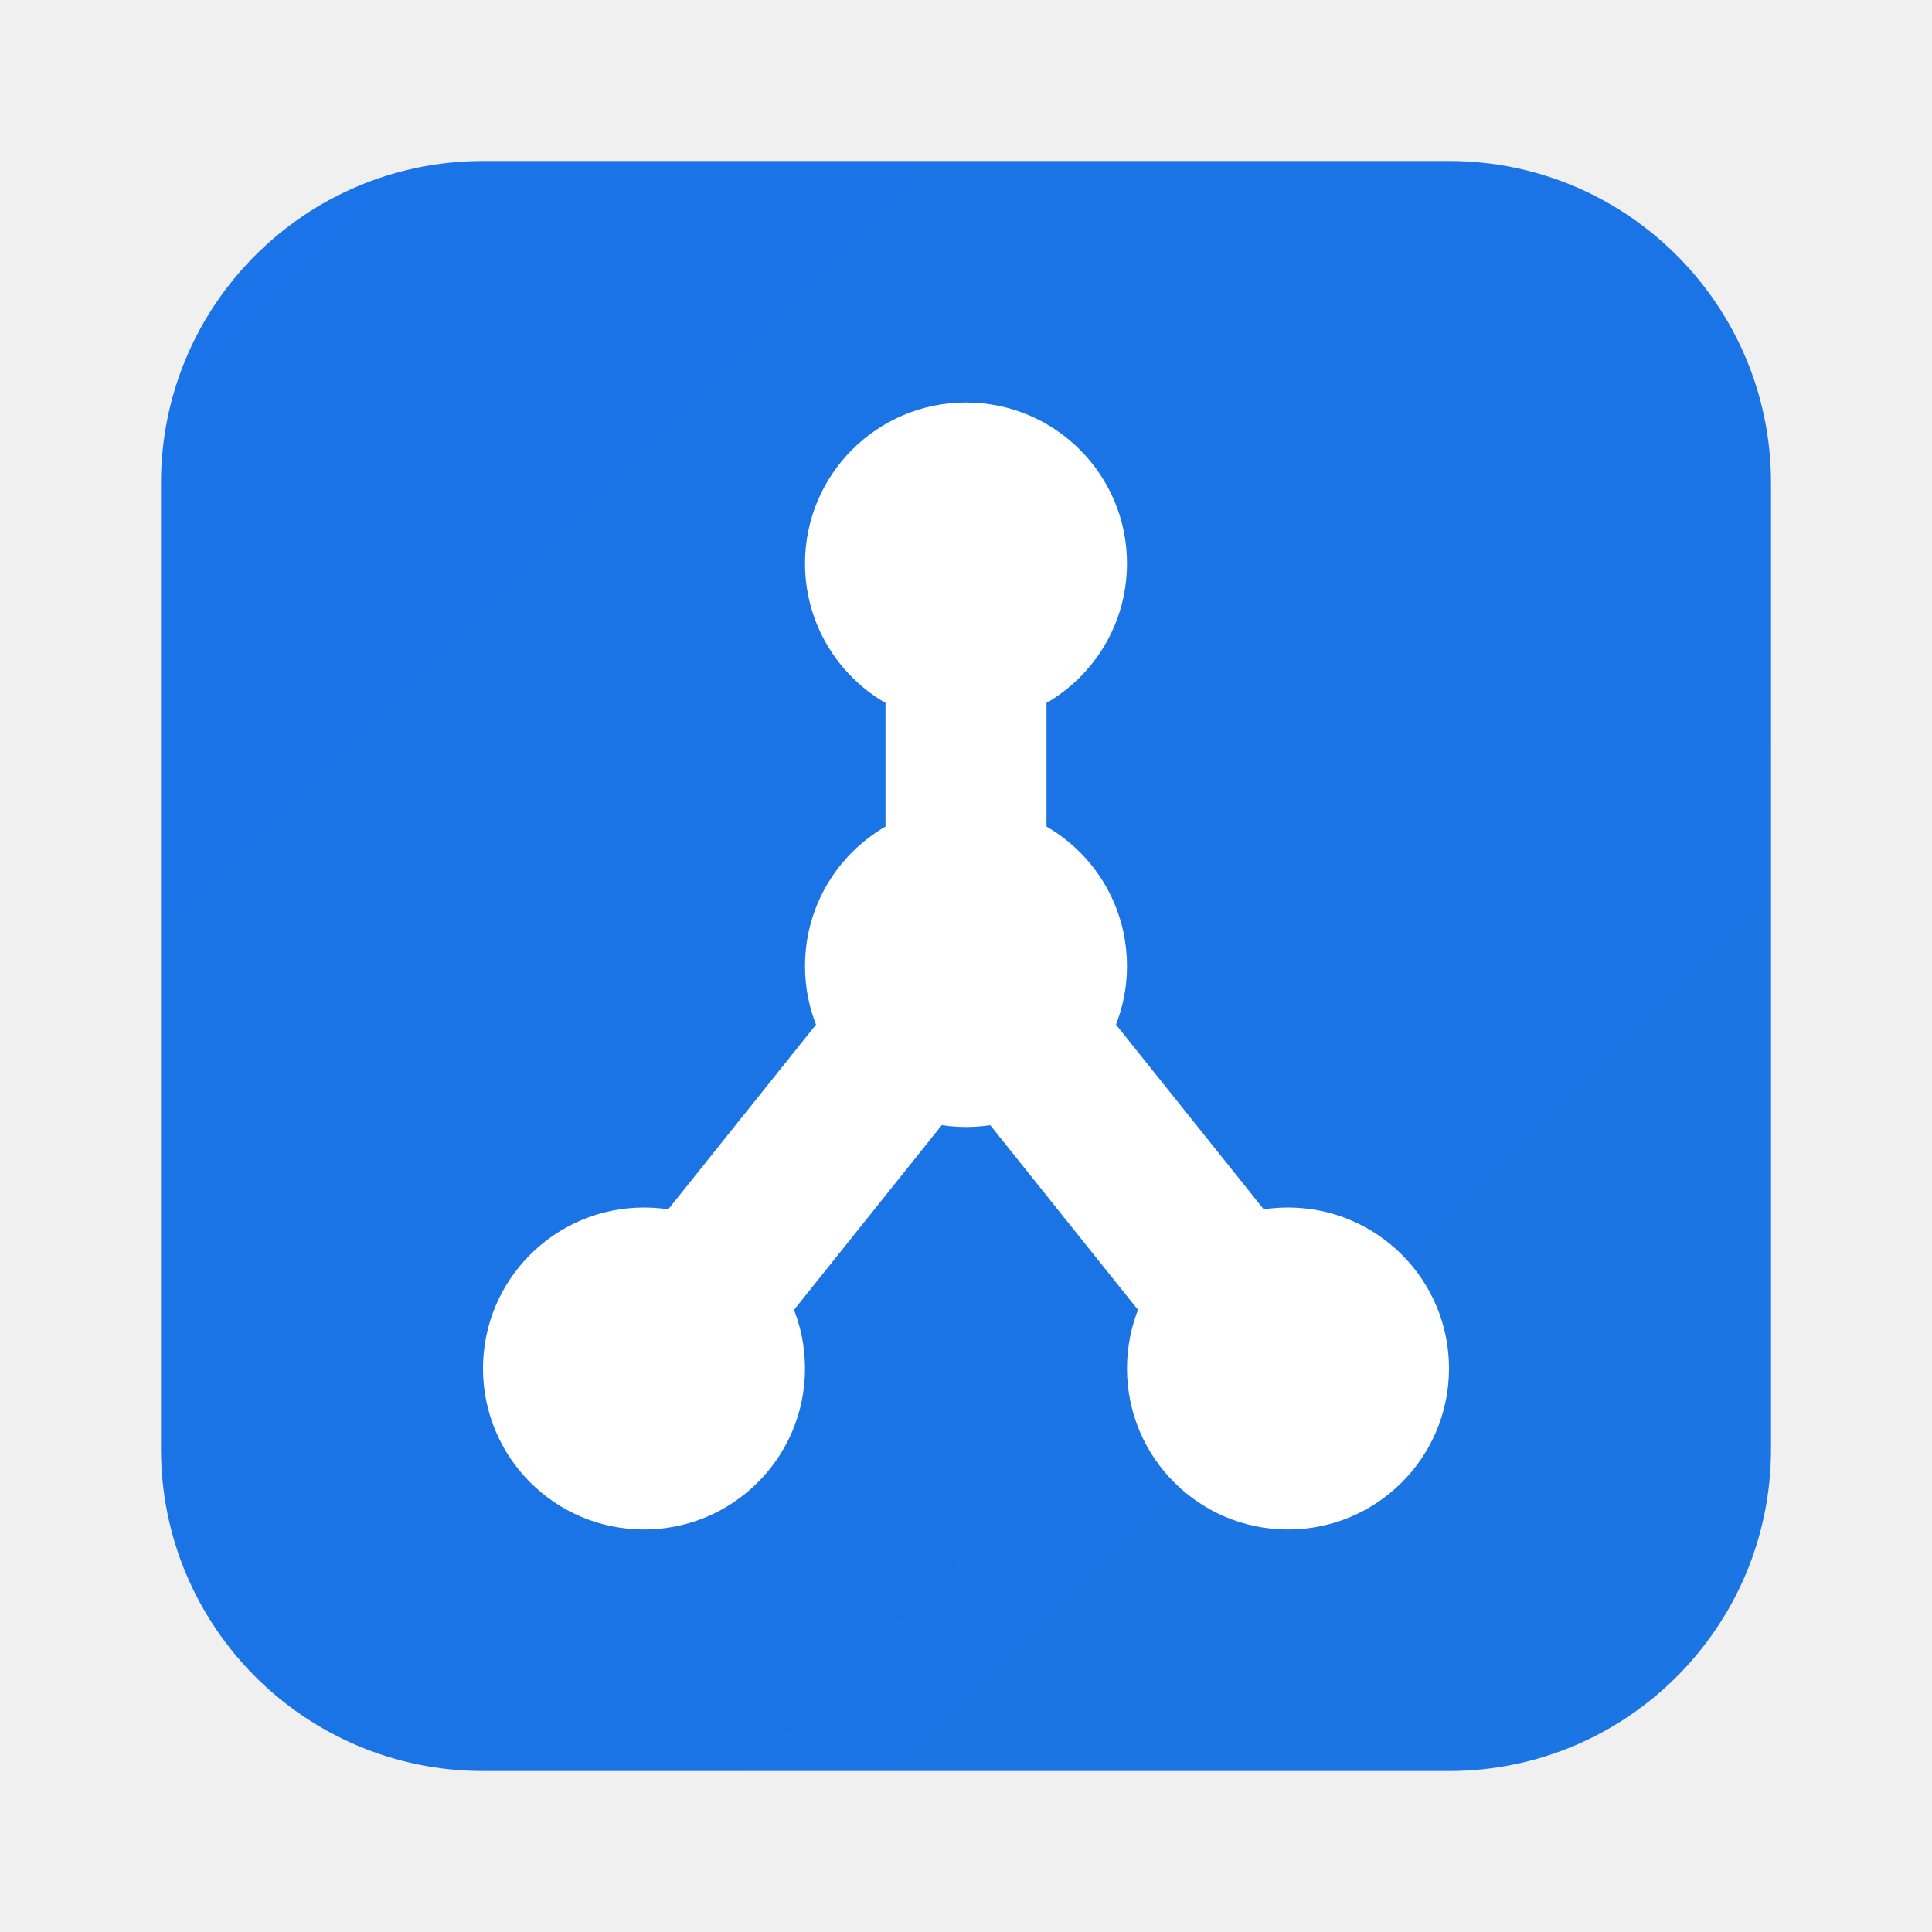
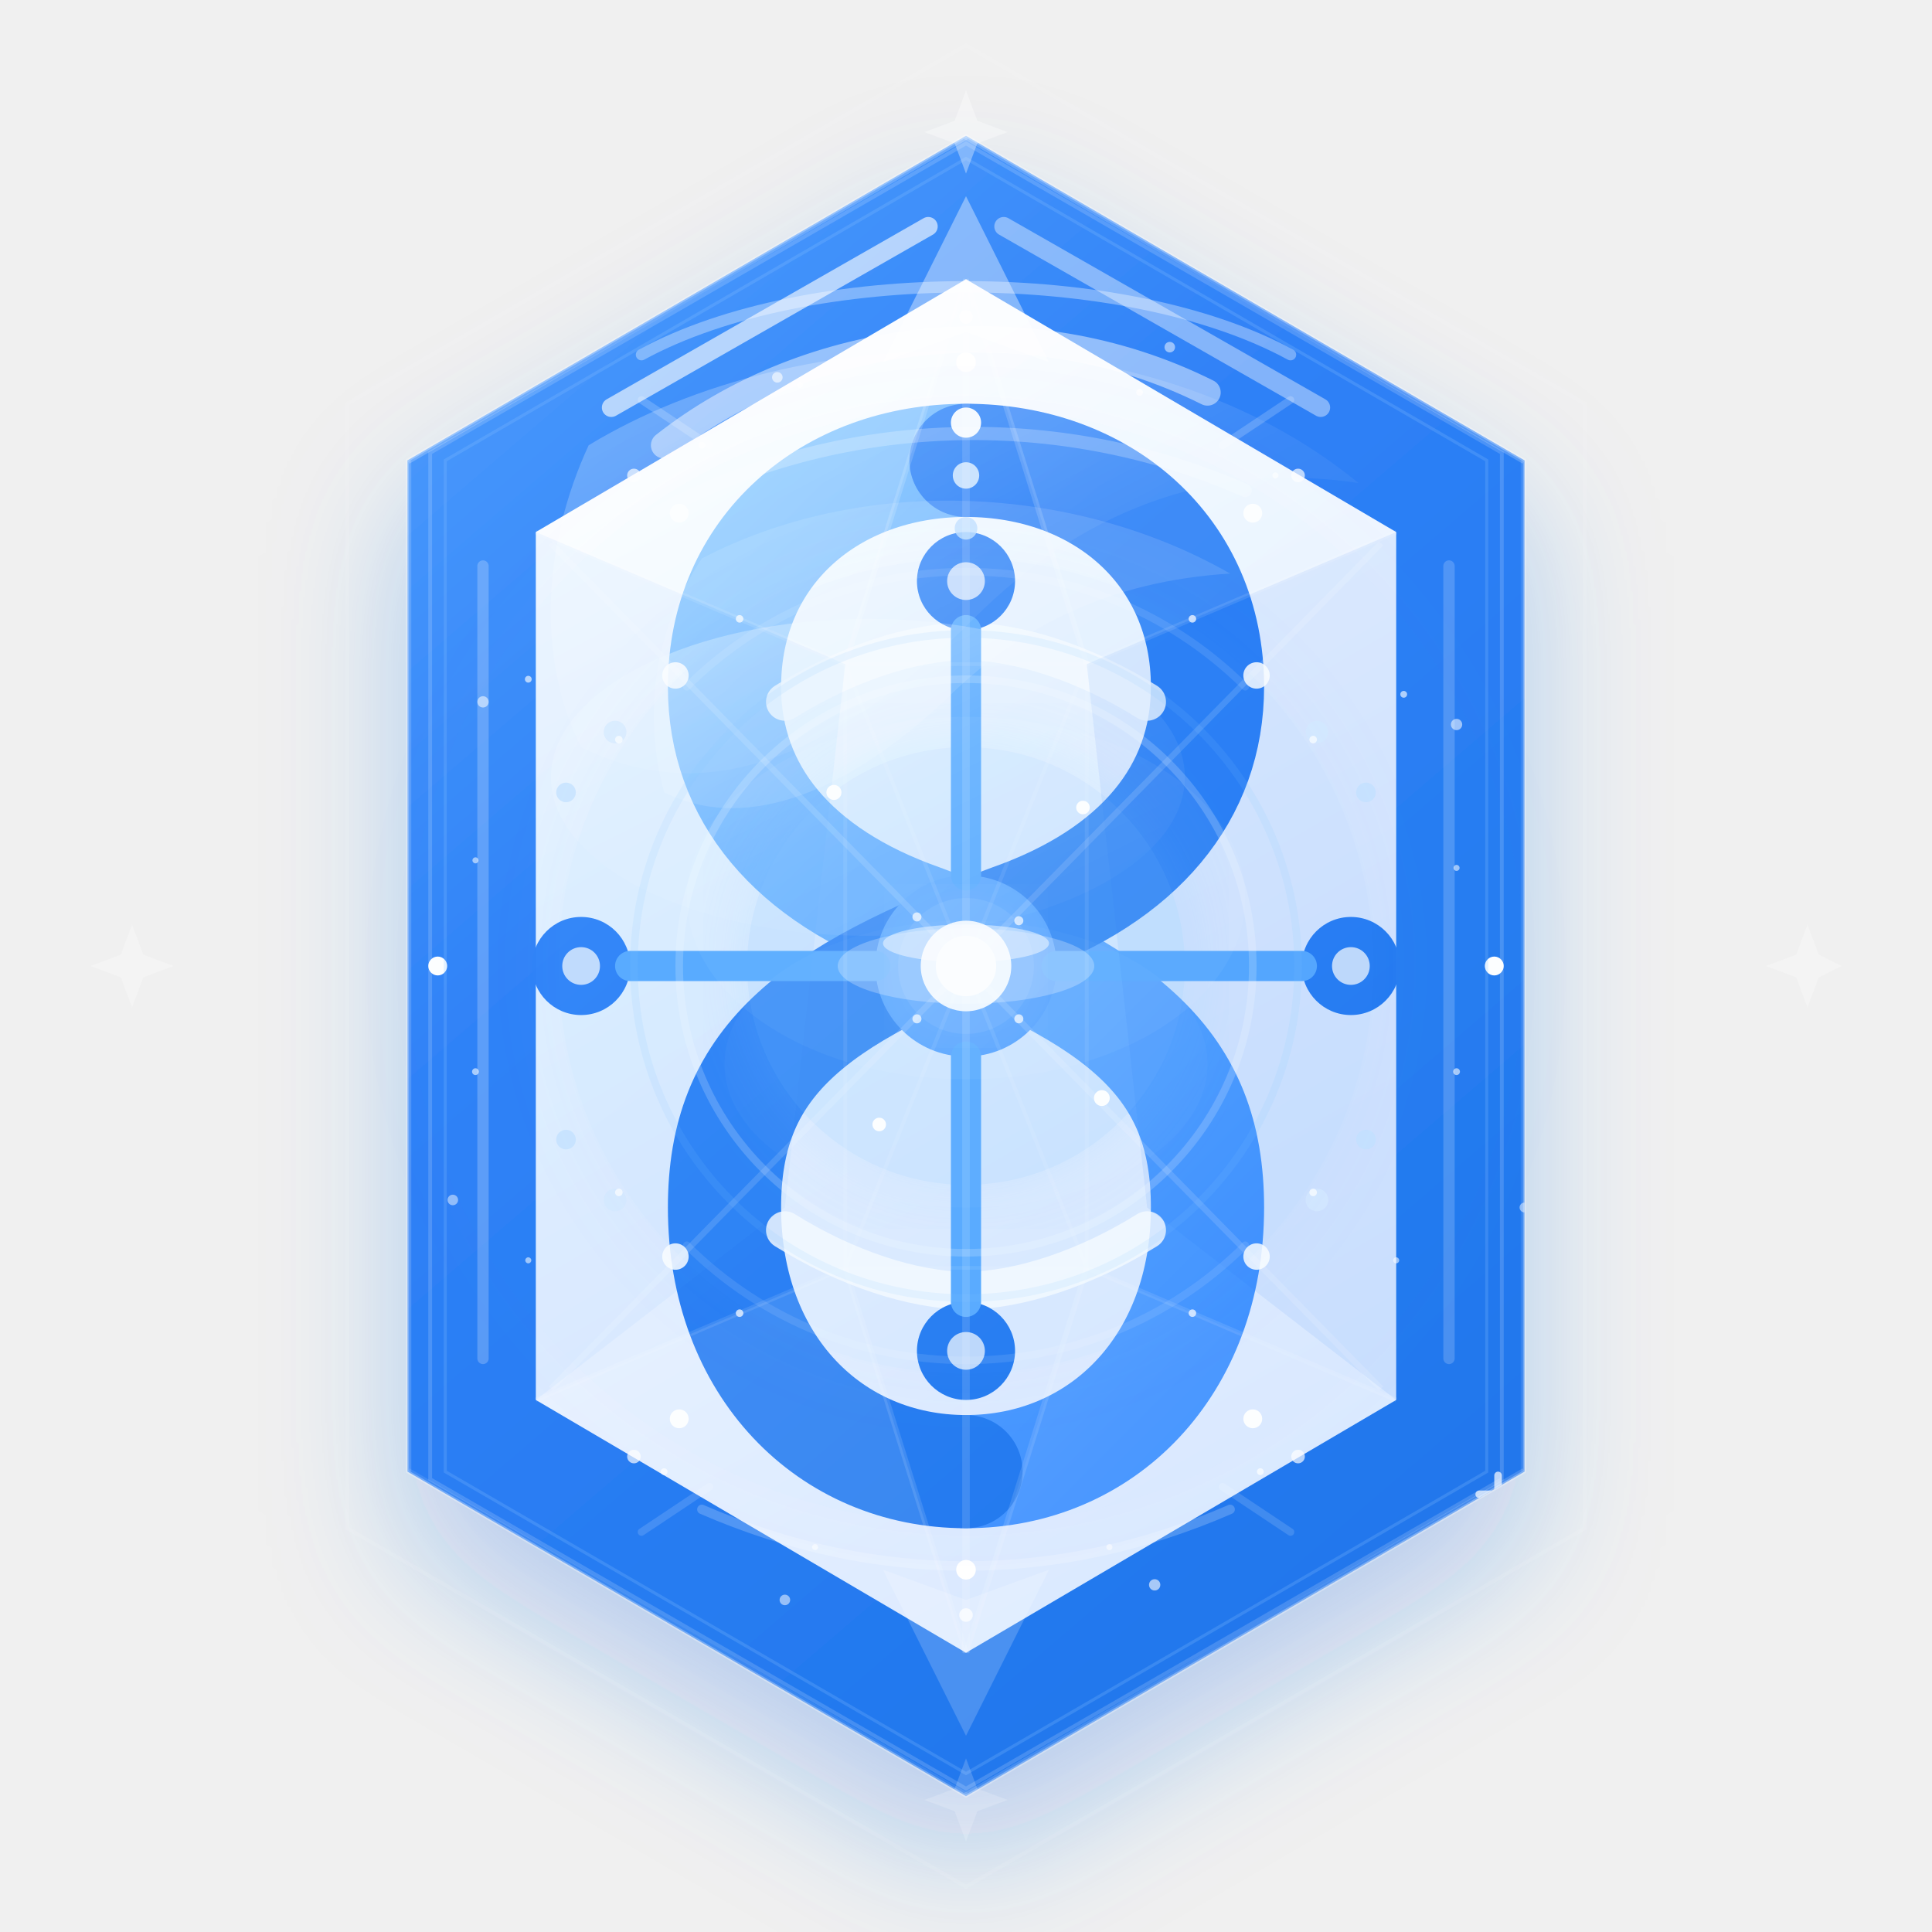
- <svg xmlns="http://www.w3.org/2000/svg" viewBox="0 0 24 24" width="24" height="24" role="img" aria-label="Training Generator brand mark">
+ <svg xmlns="http://www.w3.org/2000/svg" width="512" height="512" viewBox="0 0 512 512">
  <defs>
-     <linearGradient id="appIconGradient" x1="0" y1="0" x2="24" y2="24">
-       <stop offset="0%" stop-color="#1A73E8" />
-       <stop offset="100%" stop-color="#34A853" />
-     </linearGradient>
+     <linearGradient id="gOuter" x1="64" y1="32" x2="448" y2="480" gradientUnits="userSpaceOnUse">
+       <stop offset="0%" stop-color="#58A6FF" />
+       <stop offset="38%" stop-color="#2F81F7" />
+       <stop offset="100%" stop-color="#1A73E8" />
+     </linearGradient>
+     <linearGradient id="gInner" x1="180" y1="110" x2="352" y2="404" gradientUnits="userSpaceOnUse">
+       <stop offset="0%" stop-color="#FFFFFF" />
+       <stop offset="100%" stop-color="#DCEBFF" />
+     </linearGradient>
+     <linearGradient id="gCore" x1="160" y1="160" x2="352" y2="352" gradientUnits="userSpaceOnUse">
+       <stop offset="0%" stop-color="#7FC2FF" />
+       <stop offset="100%" stop-color="#3D8EFF" />
+     </linearGradient>
+     <linearGradient id="gHighlight" x1="0" y1="0" x2="1" y2="1">
+       <stop offset="0" stop-color="white" stop-opacity=".95" />
+       <stop offset=".55" stop-color="white" stop-opacity=".20" />
+       <stop offset="1" stop-color="white" stop-opacity="0" />
+     </linearGradient>
+     <filter id="shadow" x="-40%" y="-40%" width="180%" height="180%">
+       <feDropShadow dx="0" dy="18" stdDeviation="18" flood-color="#1A73E8" flood-opacity=".28" />
+     </filter>
+     <filter id="glow">
+       <feGaussianBlur stdDeviation="10" result="b" />
+       <feMerge>
+         <feMergeNode in="b" />
+         <feMergeNode in="SourceGraphic" />
+       </feMerge>
+     </filter>
+     <clipPath id="clip">
+       <path d="  M256 36  L404 122  L404 390  L256 476  L108 390  L108 122  Z  " />
+     </clipPath>
  </defs>
-   <rect x="2" y="2" width="20" height="20" rx="4" fill="url(#appIconGradient)" />
-   <g fill="none" stroke="#FFFFFF" stroke-width="2" stroke-linecap="round" stroke-linejoin="round">
-     <line x1="12" y1="7" x2="12" y2="12" />
-     <line x1="12" y1="12" x2="8" y2="17" />
-     <line x1="12" y1="12" x2="16" y2="17" />
+   <g filter="url(#shadow)">
+     <path fill="url(#gOuter)" d="  M256 36  L404 122  L404 390  L256 476  L108 390  L108 122  Z  " />
  </g>
-   <circle cx="12" cy="7" r="2" fill="#FFFFFF" />
-   <circle cx="12" cy="12" r="2" fill="#FFFFFF" />
-   <circle cx="8" cy="17" r="2" fill="#FFFFFF" />
-   <circle cx="16" cy="17" r="2" fill="#FFFFFF" />
+   <path fill="url(#gInner)" opacity=".97" d="  M256 74  L370 141  L370 371  L256 438  L142 371  L142 141  Z  " />
+   <g clip-path="url(#clip)">
+     <path d="             M256 122             C220 122 192 146 192 182             C192 210 210 232 244 244             C298 264 320 282 320 320             C320 362 292 390 256 390         " fill="none" stroke="url(#gCore)" stroke-width="30" stroke-linecap="round" stroke-linejoin="round" />
+     <path d="             M256 122             C292 122 320 146 320 182             C320 210 302 232 268 244             C214 264 192 282 192 320             C192 362 220 390 256 390         " fill="none" stroke="url(#gOuter)" stroke-width="30" stroke-linecap="round" stroke-linejoin="round" />
+     <path d="             M208 186             C224 176 242 170 256 170             C270 170 288 176 304 186         " fill="none" stroke="#FFFFFF" stroke-opacity=".82" stroke-width="10" stroke-linecap="round" />
+     <path d="             M208 326             C224 336 242 342 256 342             C270 342 288 336 304 326         " fill="none" stroke="#FFFFFF" stroke-opacity=".82" stroke-width="10" stroke-linecap="round" />
+     <circle cx="256" cy="256" r="58" fill="#7FC2FF" opacity=".18" filter="url(#glow)" />
+     <circle cx="256" cy="256" r="24" fill="url(#gCore)" />
+     <circle cx="256" cy="256" r="12" fill="#FFFFFF" opacity=".94" />
+     <circle cx="256" cy="154" r="13" fill="url(#gOuter)" />
+     <circle cx="358" cy="256" r="13" fill="url(#gOuter)" />
+     <circle cx="256" cy="358" r="13" fill="url(#gOuter)" />
+     <circle cx="154" cy="256" r="13" fill="url(#gOuter)" />
+     <path d="M256 167 V232" fill="none" stroke="#5AABFF" stroke-width="8" stroke-linecap="round" />
+     <path d="M280 256 H345" fill="none" stroke="#5AABFF" stroke-width="8" stroke-linecap="round" />
+     <path d="M256 280 V345" fill="none" stroke="#5AABFF" stroke-width="8" stroke-linecap="round" />
+     <path d="M167 256 H232" fill="none" stroke="#5AABFF" stroke-width="8" stroke-linecap="round" />
+     <ellipse cx="230" cy="206" rx="84" ry="42" fill="url(#gHighlight)" opacity=".45" />
+     <path d="             M142 141             L256 74             L224 176             Z" fill="#FFFFFF" opacity=".14" />
+     <path d="             M256 74             L370 141             L288 176             Z" fill="#FFFFFF" opacity=".08" />
+     <path d="             M142 141             L142 371             L208 320             L224 176             Z" fill="#4FA7FF" opacity=".07" />
+     <path d="             M370 141             L370 371             L304 320             L288 176             Z" fill="#0D6CF2" opacity=".08" />
+     <path d="             M142 371             L256 438             L224 336             Z" fill="#FFFFFF" opacity=".10" />
+     <path d="             M256 438             L370 371             L288 336             Z" fill="#FFFFFF" opacity=".06" />
+     <circle cx="256" cy="112" r="4" fill="#FFFFFF" opacity=".95" />
+     <circle cx="256" cy="126" r="3.5" fill="#D8ECFF" opacity=".88" />
+     <circle cx="256" cy="140" r="3" fill="#B8DBFF" opacity=".80" />
+     <circle cx="333" cy="179" r="3.5" fill="#FFFFFF" opacity=".86" />
+     <circle cx="349" cy="194" r="3" fill="#D6EAFF" opacity=".78" />
+     <circle cx="362" cy="210" r="2.6" fill="#C3E2FF" opacity=".72" />
+     <circle cx="333" cy="333" r="3.5" fill="#FFFFFF" opacity=".86" />
+     <circle cx="349" cy="318" r="3" fill="#D6EAFF" opacity=".78" />
+     <circle cx="362" cy="302" r="2.6" fill="#C3E2FF" opacity=".72" />
+     <circle cx="179" cy="333" r="3.5" fill="#FFFFFF" opacity=".86" />
+     <circle cx="163" cy="318" r="3" fill="#D6EAFF" opacity=".78" />
+     <circle cx="150" cy="302" r="2.6" fill="#C3E2FF" opacity=".72" />
+     <circle cx="179" cy="179" r="3.5" fill="#FFFFFF" opacity=".86" />
+     <circle cx="163" cy="194" r="3" fill="#D6EAFF" opacity=".78" />
+     <circle cx="150" cy="210" r="2.6" fill="#C3E2FF" opacity=".72" />
+     <path d="             M176 118             C214 88 272 80 320 104         " fill="none" stroke="#FFFFFF" stroke-width="7" stroke-linecap="round" opacity=".46" />
+     <path d="             M174 136             C222 110 280 108 330 130         " fill="none" stroke="#FFFFFF" stroke-width="3.5" stroke-linecap="round" opacity=".24" />
+     <path d="             M162 108             L246 60         " fill="none" stroke="#FFFFFF" stroke-width="5" stroke-linecap="round" opacity=".62" />
+     <path d="             M266 60             L350 108         " fill="none" stroke="#FFFFFF" stroke-width="5" stroke-linecap="round" opacity=".40" />
+     <path d="             M128 150             L128 360         " fill="none" stroke="#FFFFFF" stroke-width="3" stroke-linecap="round" opacity=".22" />
+     <path d="             M384 150             L384 360         " fill="none" stroke="#FFFFFF" stroke-width="3" stroke-linecap="round" opacity=".18" />
+     <circle cx="256" cy="96" r="2.6" fill="#FFFFFF" />
+     <circle cx="256" cy="84" r="1.8" fill="#FFFFFF" opacity=".72" />
+     <circle cx="332" cy="136" r="2.5" fill="#FFFFFF" />
+     <circle cx="344" cy="126" r="1.8" fill="#FFFFFF" opacity=".68" />
+     <circle cx="396" cy="256" r="2.5" fill="#FFFFFF" />
+     <circle cx="410" cy="256" r="1.7" fill="#FFFFFF" opacity=".64" />
+     <circle cx="332" cy="376" r="2.5" fill="#FFFFFF" />
+     <circle cx="344" cy="386" r="1.8" fill="#FFFFFF" opacity=".68" />
+     <circle cx="256" cy="416" r="2.6" fill="#FFFFFF" />
+     <circle cx="256" cy="428" r="1.8" fill="#FFFFFF" opacity=".72" />
+     <circle cx="180" cy="376" r="2.5" fill="#FFFFFF" />
+     <circle cx="168" cy="386" r="1.8" fill="#FFFFFF" opacity=".68" />
+     <circle cx="116" cy="256" r="2.5" fill="#FFFFFF" />
+     <circle cx="102" cy="256" r="1.7" fill="#FFFFFF" opacity=".64" />
+     <circle cx="180" cy="136" r="2.5" fill="#FFFFFF" />
+     <circle cx="168" cy="126" r="1.8" fill="#FFFFFF" opacity=".68" />
+     <circle cx="256" cy="256" r="108" fill="#58A6FF" opacity=".05" filter="url(#glow)" />
+     <path d="M256 74 L224 176" fill="none" stroke="#FFFFFF" stroke-width="1.4" opacity=".16" />
+     <path d="M256 74 L288 176" fill="none" stroke="#FFFFFF" stroke-width="1.4" opacity=".16" />
+     <path d="M224 336 L256 438" fill="none" stroke="#FFFFFF" stroke-width="1.4" opacity=".12" />
+     <path d="M288 336 L256 438" fill="none" stroke="#FFFFFF" stroke-width="1.4" opacity=".12" />
+     <path d="M142 141 L224 176" fill="none" stroke="#FFFFFF" stroke-width="1.2" opacity=".10" />
+     <path d="M370 141 L288 176" fill="none" stroke="#FFFFFF" stroke-width="1.2" opacity=".10" />
+     <path d="M142 371 L224 336" fill="none" stroke="#FFFFFF" stroke-width="1.2" opacity=".10" />
+     <path d="M370 371 L288 336" fill="none" stroke="#FFFFFF" stroke-width="1.2" opacity=".10" />
+     <path d="             M156 118             C212 84 304 82 360 128             C320 122 286 136 258 164             C220 202 186 214 154 198             C142 174 144 144 156 118             Z" fill="url(#gHighlight)" opacity=".30" />
+     <path d="             M186 148             C228 126 284 128 326 152             C294 154 270 166 250 186             C222 212 196 220 176 210             C170 188 174 166 186 148             Z" fill="#FFFFFF" opacity=".12" />
+     <circle cx="256" cy="256" r="76" fill="none" stroke="#FFFFFF" stroke-width="2" opacity=".18" />
+     <circle cx="256" cy="256" r="88" fill="none" stroke="#7FC2FF" stroke-width="2" opacity=".12" />
+     <circle cx="221" cy="210" r="2.0" fill="#FFFFFF" />
+     <circle cx="287" cy="214" r="1.8" fill="#FFFFFF" />
+     <circle cx="233" cy="298" r="1.8" fill="#FFFFFF" />
+     <circle cx="292" cy="291" r="2.1" fill="#FFFFFF" />
+     <circle cx="243" cy="243" r="1.2" fill="#FFFFFF" opacity=".70" />
+     <circle cx="270" cy="244" r="1.2" fill="#FFFFFF" opacity=".70" />
+     <circle cx="243" cy="270" r="1.2" fill="#FFFFFF" opacity=".70" />
+     <circle cx="270" cy="270" r="1.2" fill="#FFFFFF" opacity=".70" />
+     <circle cx="256" cy="154" r="5" fill="#FFFFFF" opacity=".70" />
+     <circle cx="358" cy="256" r="5" fill="#FFFFFF" opacity=".70" />
+     <circle cx="256" cy="358" r="5" fill="#FFFFFF" opacity=".70" />
+     <circle cx="154" cy="256" r="5" fill="#FFFFFF" opacity=".70" />
+     <circle cx="256" cy="256" r="8" fill="#FFFFFF" opacity=".92" />
+     <path d="M256 36 L404 122" fill="none" stroke="#FFFFFF" stroke-width="2" opacity=".20" />
+     <path d="M404 122 L404 390" fill="none" stroke="#FFFFFF" stroke-width="2" opacity=".10" />
+     <path d="M404 390 L256 476" fill="none" stroke="#FFFFFF" stroke-width="2" opacity=".16" />
+     <path d="M256 476 L108 390" fill="none" stroke="#FFFFFF" stroke-width="2" opacity=".10" />
+     <path d="M108 390 L108 122" fill="none" stroke="#FFFFFF" stroke-width="2" opacity=".16" />
+     <path d="M108 122 L256 36" fill="none" stroke="#FFFFFF" stroke-width="2" opacity=".22" />
+     <circle cx="206" cy="100" r="1.4" fill="#FFFFFF" opacity=".60" />
+     <circle cx="310" cy="92" r="1.4" fill="#FFFFFF" opacity=".50" />
+     <circle cx="386" cy="192" r="1.5" fill="#FFFFFF" opacity=".55" />
+     <circle cx="404" cy="320" r="1.3" fill="#FFFFFF" opacity=".48" />
+     <circle cx="306" cy="420" r="1.5" fill="#FFFFFF" opacity=".60" />
+     <circle cx="208" cy="424" r="1.4" fill="#FFFFFF" opacity=".52" />
+     <circle cx="120" cy="318" r="1.4" fill="#FFFFFF" opacity=".48" />
+     <circle cx="128" cy="186" r="1.5" fill="#FFFFFF" opacity=".55" />
+     <g opacity=".13">
+       <path d="M256 76 L256 438" fill="none" stroke="#FFFFFF" stroke-width="2" />
+       <path d="M146 144 L366 368" fill="none" stroke="#FFFFFF" stroke-width="1.6" />
+       <path d="M366 144 L146 368" fill="none" stroke="#FFFFFF" stroke-width="1.6" />
+     </g>
+     <g opacity=".08">
+       <path d="M224 176 L288 176" fill="none" stroke="#FFFFFF" stroke-width="1" />
+       <path d="M224 336 L288 336" fill="none" stroke="#FFFFFF" stroke-width="1" />
+       <path d="M224 176 L224 336" fill="none" stroke="#FFFFFF" stroke-width="1" />
+       <path d="M288 176 L288 336" fill="none" stroke="#FFFFFF" stroke-width="1" />
+       <path d="M224 176 L288 336" fill="none" stroke="#FFFFFF" stroke-width="1" />
+       <path d="M288 176 L224 336" fill="none" stroke="#FFFFFF" stroke-width="1" />
+     </g>
+     <path d="             M170 94             C214 70 298 70 342 94" fill="none" stroke="#FFFFFF" stroke-width="3" stroke-linecap="round" opacity=".34" />
+     <path d="             M186 400             C232 420 280 420 326 400" fill="none" stroke="#FFFFFF" stroke-width="2.5" stroke-linecap="round" opacity=".20" />
+     <g opacity=".92">
+       <path d="                 M104 108                 L116 108             " stroke="#FFFFFF" stroke-width="2" stroke-linecap="round" />
+       <path d="                 M110 102                 L110 114             " stroke="#FFFFFF" stroke-width="2" stroke-linecap="round" />
+     </g>
+     <g opacity=".70">
+       <path d="M392 396 L402 396" stroke="#FFFFFF" stroke-width="2" stroke-linecap="round" />
+       <path d="M397 391 L397 401" stroke="#FFFFFF" stroke-width="2" stroke-linecap="round" />
+     </g>
+     <g fill="#FFFFFF">
+       <circle cx="186" cy="118" r="0.9" opacity=".75" />
+       <circle cx="212" cy="102" r="0.8" opacity=".55" />
+       <circle cx="302" cy="104" r="0.9" opacity=".68" />
+       <circle cx="338" cy="126" r="0.8" opacity=".60" />
+       <circle cx="372" cy="184" r="0.9" opacity=".64" />
+       <circle cx="386" cy="230" r="0.8" opacity=".56" />
+       <circle cx="386" cy="284" r="0.9" opacity=".60" />
+       <circle cx="370" cy="334" r="0.8" opacity=".56" />
+       <circle cx="334" cy="390" r="0.9" opacity=".70" />
+       <circle cx="294" cy="410" r="0.8" opacity=".54" />
+       <circle cx="216" cy="410" r="0.8" opacity=".54" />
+       <circle cx="176" cy="390" r="0.9" opacity=".70" />
+       <circle cx="140" cy="334" r="0.8" opacity=".56" />
+       <circle cx="126" cy="284" r="0.9" opacity=".60" />
+       <circle cx="126" cy="228" r="0.8" opacity=".56" />
+       <circle cx="140" cy="180" r="0.9" opacity=".64" />
+     </g>
+     <ellipse cx="256" cy="238" rx="74" ry="48" fill="#FFFFFF" opacity=".045" />
+     <ellipse cx="256" cy="282" rx="64" ry="38" fill="#FFFFFF" opacity=".025" />
+     <path d="             M256 52             L278 96             L256 88             L234 96             Z" fill="#FFFFFF" opacity=".38" />
+     <path d="             M256 460             L278 416             L256 424             L234 416             Z" fill="#FFFFFF" opacity=".18" />
+     <path d="             M182 182             A105 105 0 0 1 330 182         " fill="none" stroke="#FFFFFF" stroke-width="2" stroke-linecap="round" opacity=".10" />
+     <path d="             M182 330             A105 105 0 0 0 330 330         " fill="none" stroke="#FFFFFF" stroke-width="2" stroke-linecap="round" opacity=".10" />
+     <ellipse cx="256" cy="256" rx="34" ry="10" fill="#FFFFFF" opacity=".26" />
+     <ellipse cx="256" cy="250" rx="22" ry="5" fill="#FFFFFF" opacity=".48" />
+     <g fill="#FFFFFF">
+       <circle cx="196" cy="164" r="1.0" opacity=".75" />
+       <circle cx="316" cy="164" r="1.0" opacity=".72" />
+       <circle cx="164" cy="196" r="1.0" opacity=".70" />
+       <circle cx="348" cy="196" r="1.0" opacity=".70" />
+       <circle cx="164" cy="316" r="1.0" opacity=".70" />
+       <circle cx="348" cy="316" r="1.0" opacity=".70" />
+       <circle cx="196" cy="348" r="1.0" opacity=".72" />
+       <circle cx="316" cy="348" r="1.0" opacity=".72" />
+     </g>
+     <path d="M170 106 L188 118" fill="none" stroke="#FFFFFF" stroke-width="2" stroke-linecap="round" opacity=".18" />
+     <path d="M324 118 L342 106" fill="none" stroke="#FFFFFF" stroke-width="2" stroke-linecap="round" opacity=".18" />
+     <path d="M170 406 L188 394" fill="none" stroke="#FFFFFF" stroke-width="2" stroke-linecap="round" opacity=".14" />
+     <path d="M324 394 L342 406" fill="none" stroke="#FFFFFF" stroke-width="2" stroke-linecap="round" opacity=".14" />
+     <path d="             M256 38             L398 120             L398 392             L256 474             L114 392             L114 120             Z         " fill="none" stroke="#FFFFFF" stroke-width="1" opacity=".16" />
+     <path d="             M256 42             L394 122             L394 390             L256 470             L118 390             L118 122             Z         " fill="none" stroke="#8CC6FF" stroke-width=".8" opacity=".22" />
+     <circle cx="256" cy="256" r="18" fill="#FFFFFF" opacity=".10" filter="url(#glow)" />
+   </g>
+   <circle cx="256" cy="256" r="148" fill="#58A6FF" opacity=".018" filter="url(#glow)" />
+   <g fill="#FFFFFF">
+     <path d="M256 24 L259 32 L267 35 L259 38 L256 46 L253 38 L245 35 L253 32 Z" opacity=".34" />
+     <path d="M488 256 L482 259 L479 267 L476 259 L468 256 L476 253 L479 245 L482 253 Z" opacity=".24" />
+     <path d="M256 488 L259 480 L267 477 L259 474 L256 466 L253 474 L245 477 L253 480 Z" opacity=".18" />
+     <path d="M24 256 L32 259 L35 267 L38 259 L46 256 L38 253 L35 245 L32 253 Z" opacity=".24" />
+   </g>
+   <path d="         M256 12         L420 107         L420 405         L256 500         L92 405         L92 107         Z" fill="none" stroke="#FFFFFF" stroke-width="1" opacity=".08" />
+   <path d="         M256 36         L404 122         L404 390         L256 476         L108 390         L108 122         Z" fill="none" stroke="#FFFFFF" stroke-width=".8" opacity=".28" />
+   <rect x="0" y="0" width="512" height="512" fill="none" />
</svg>
